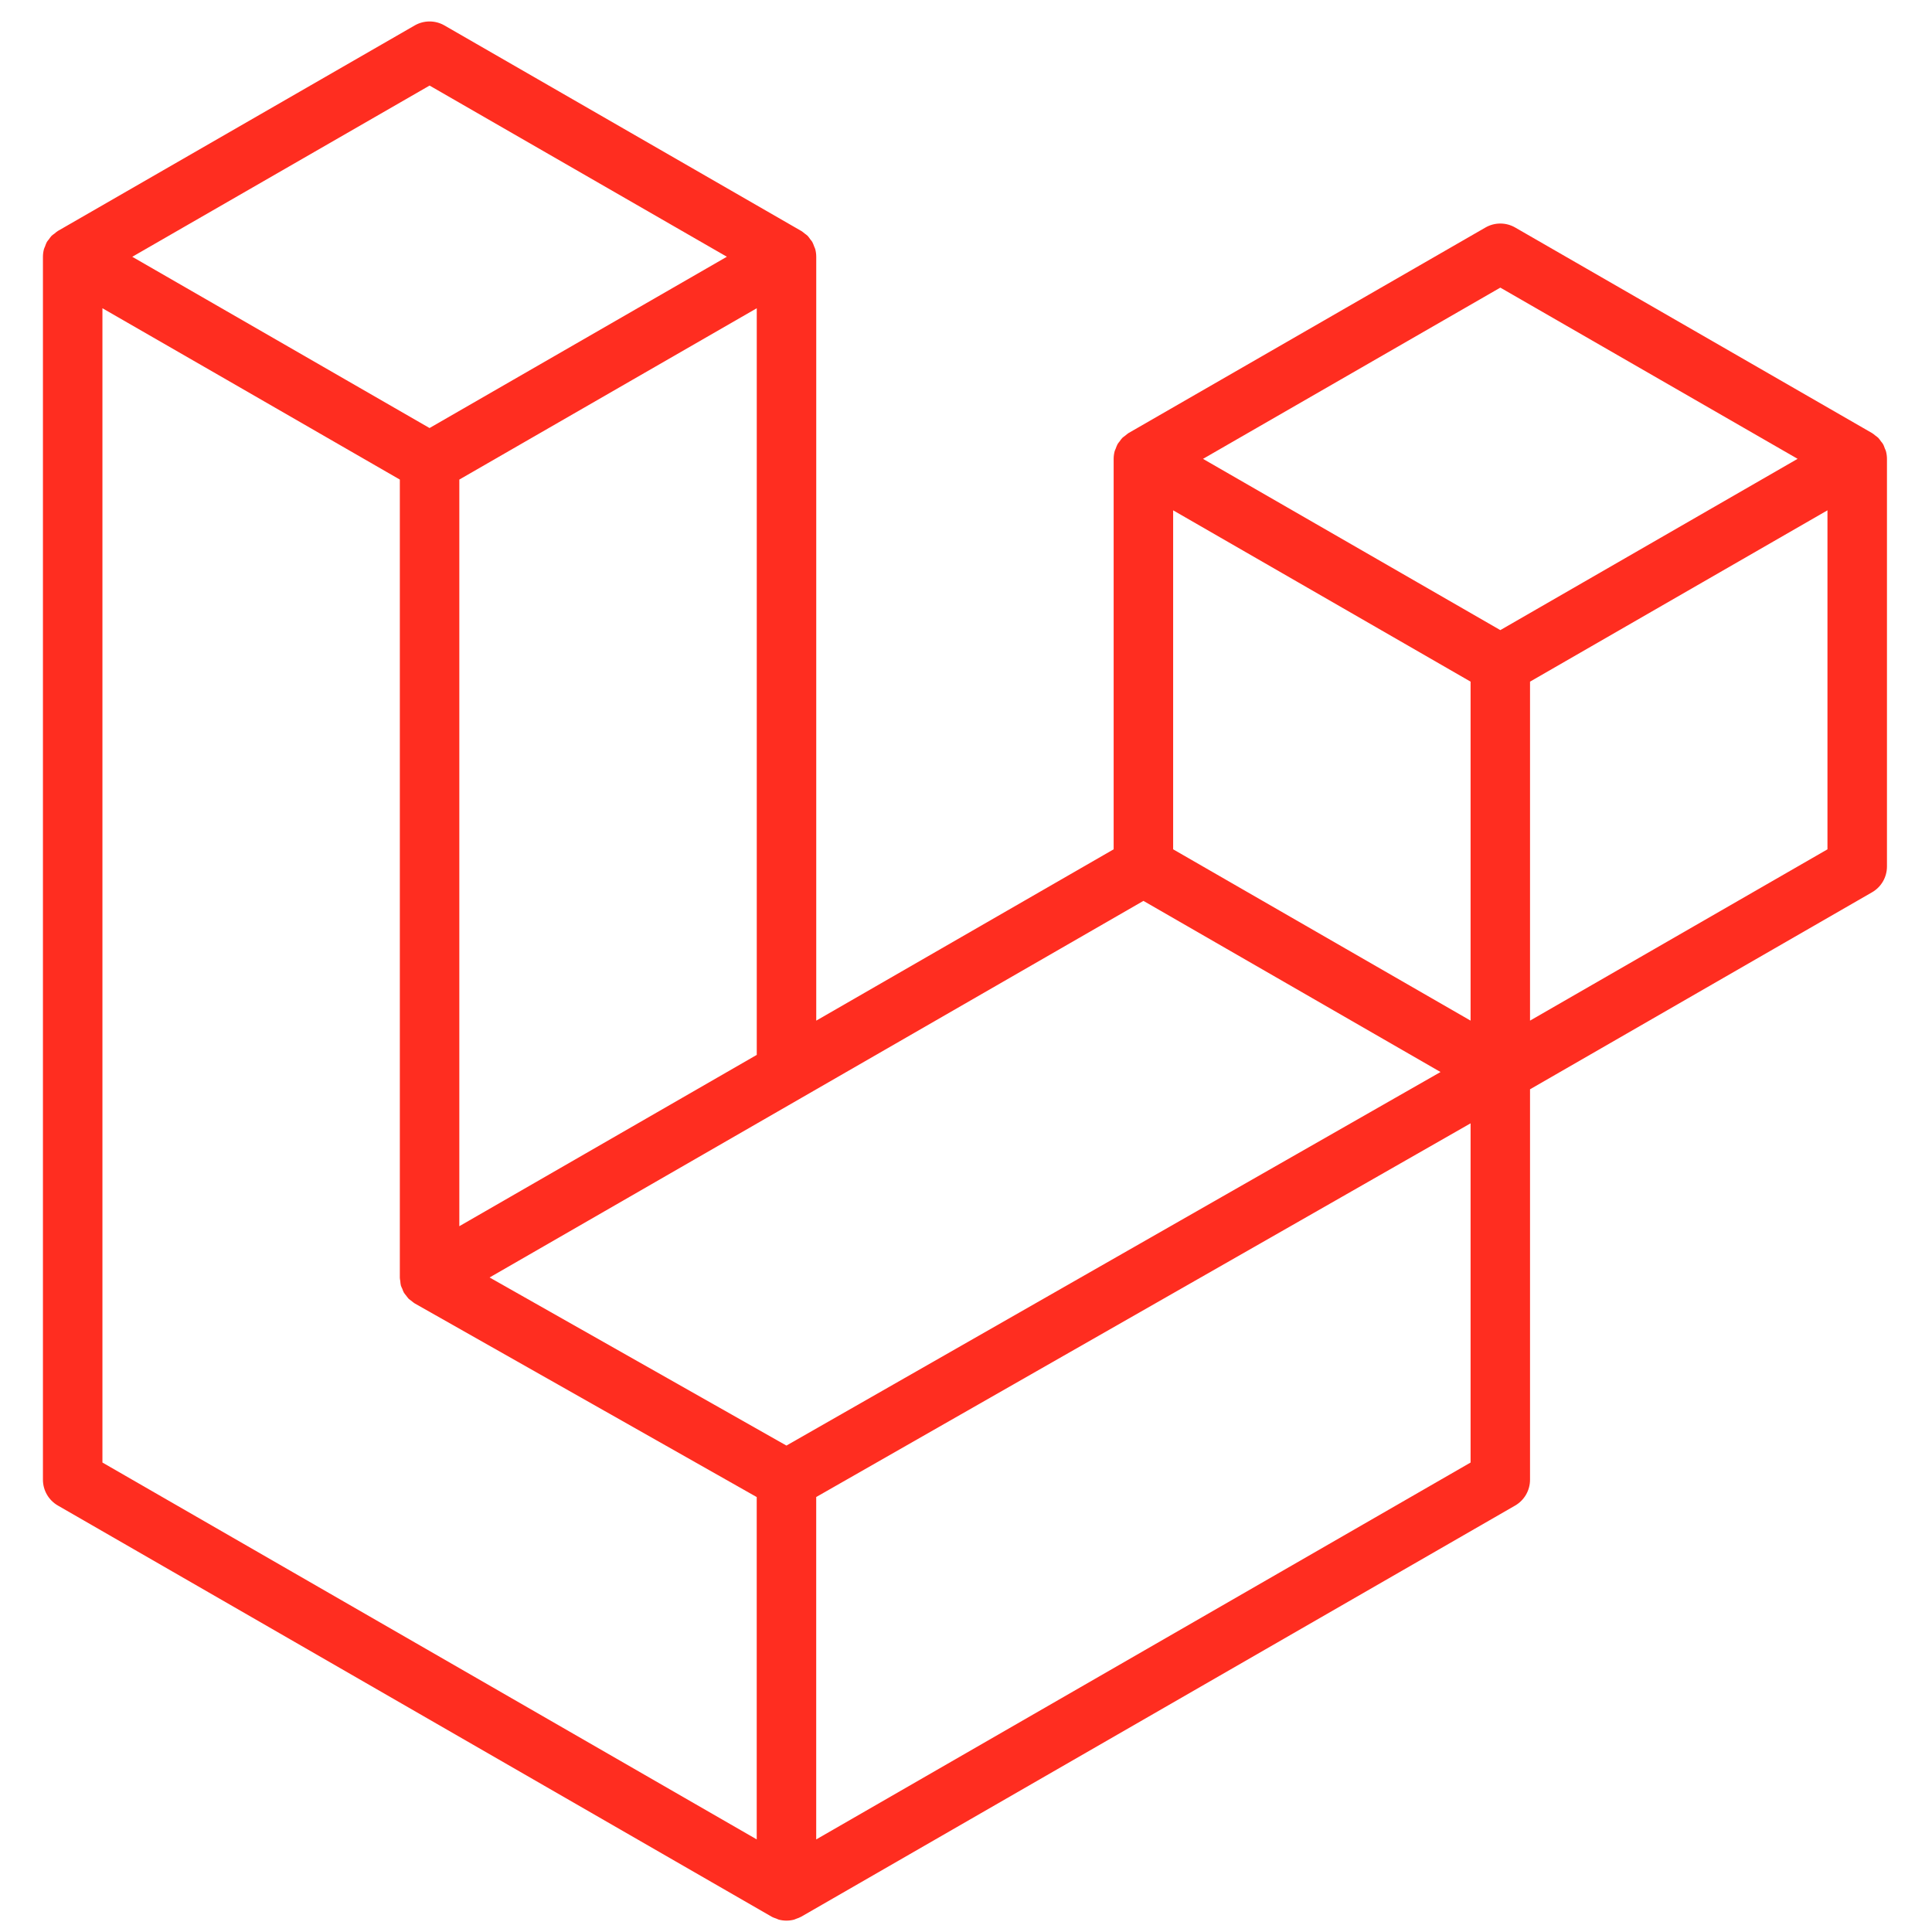
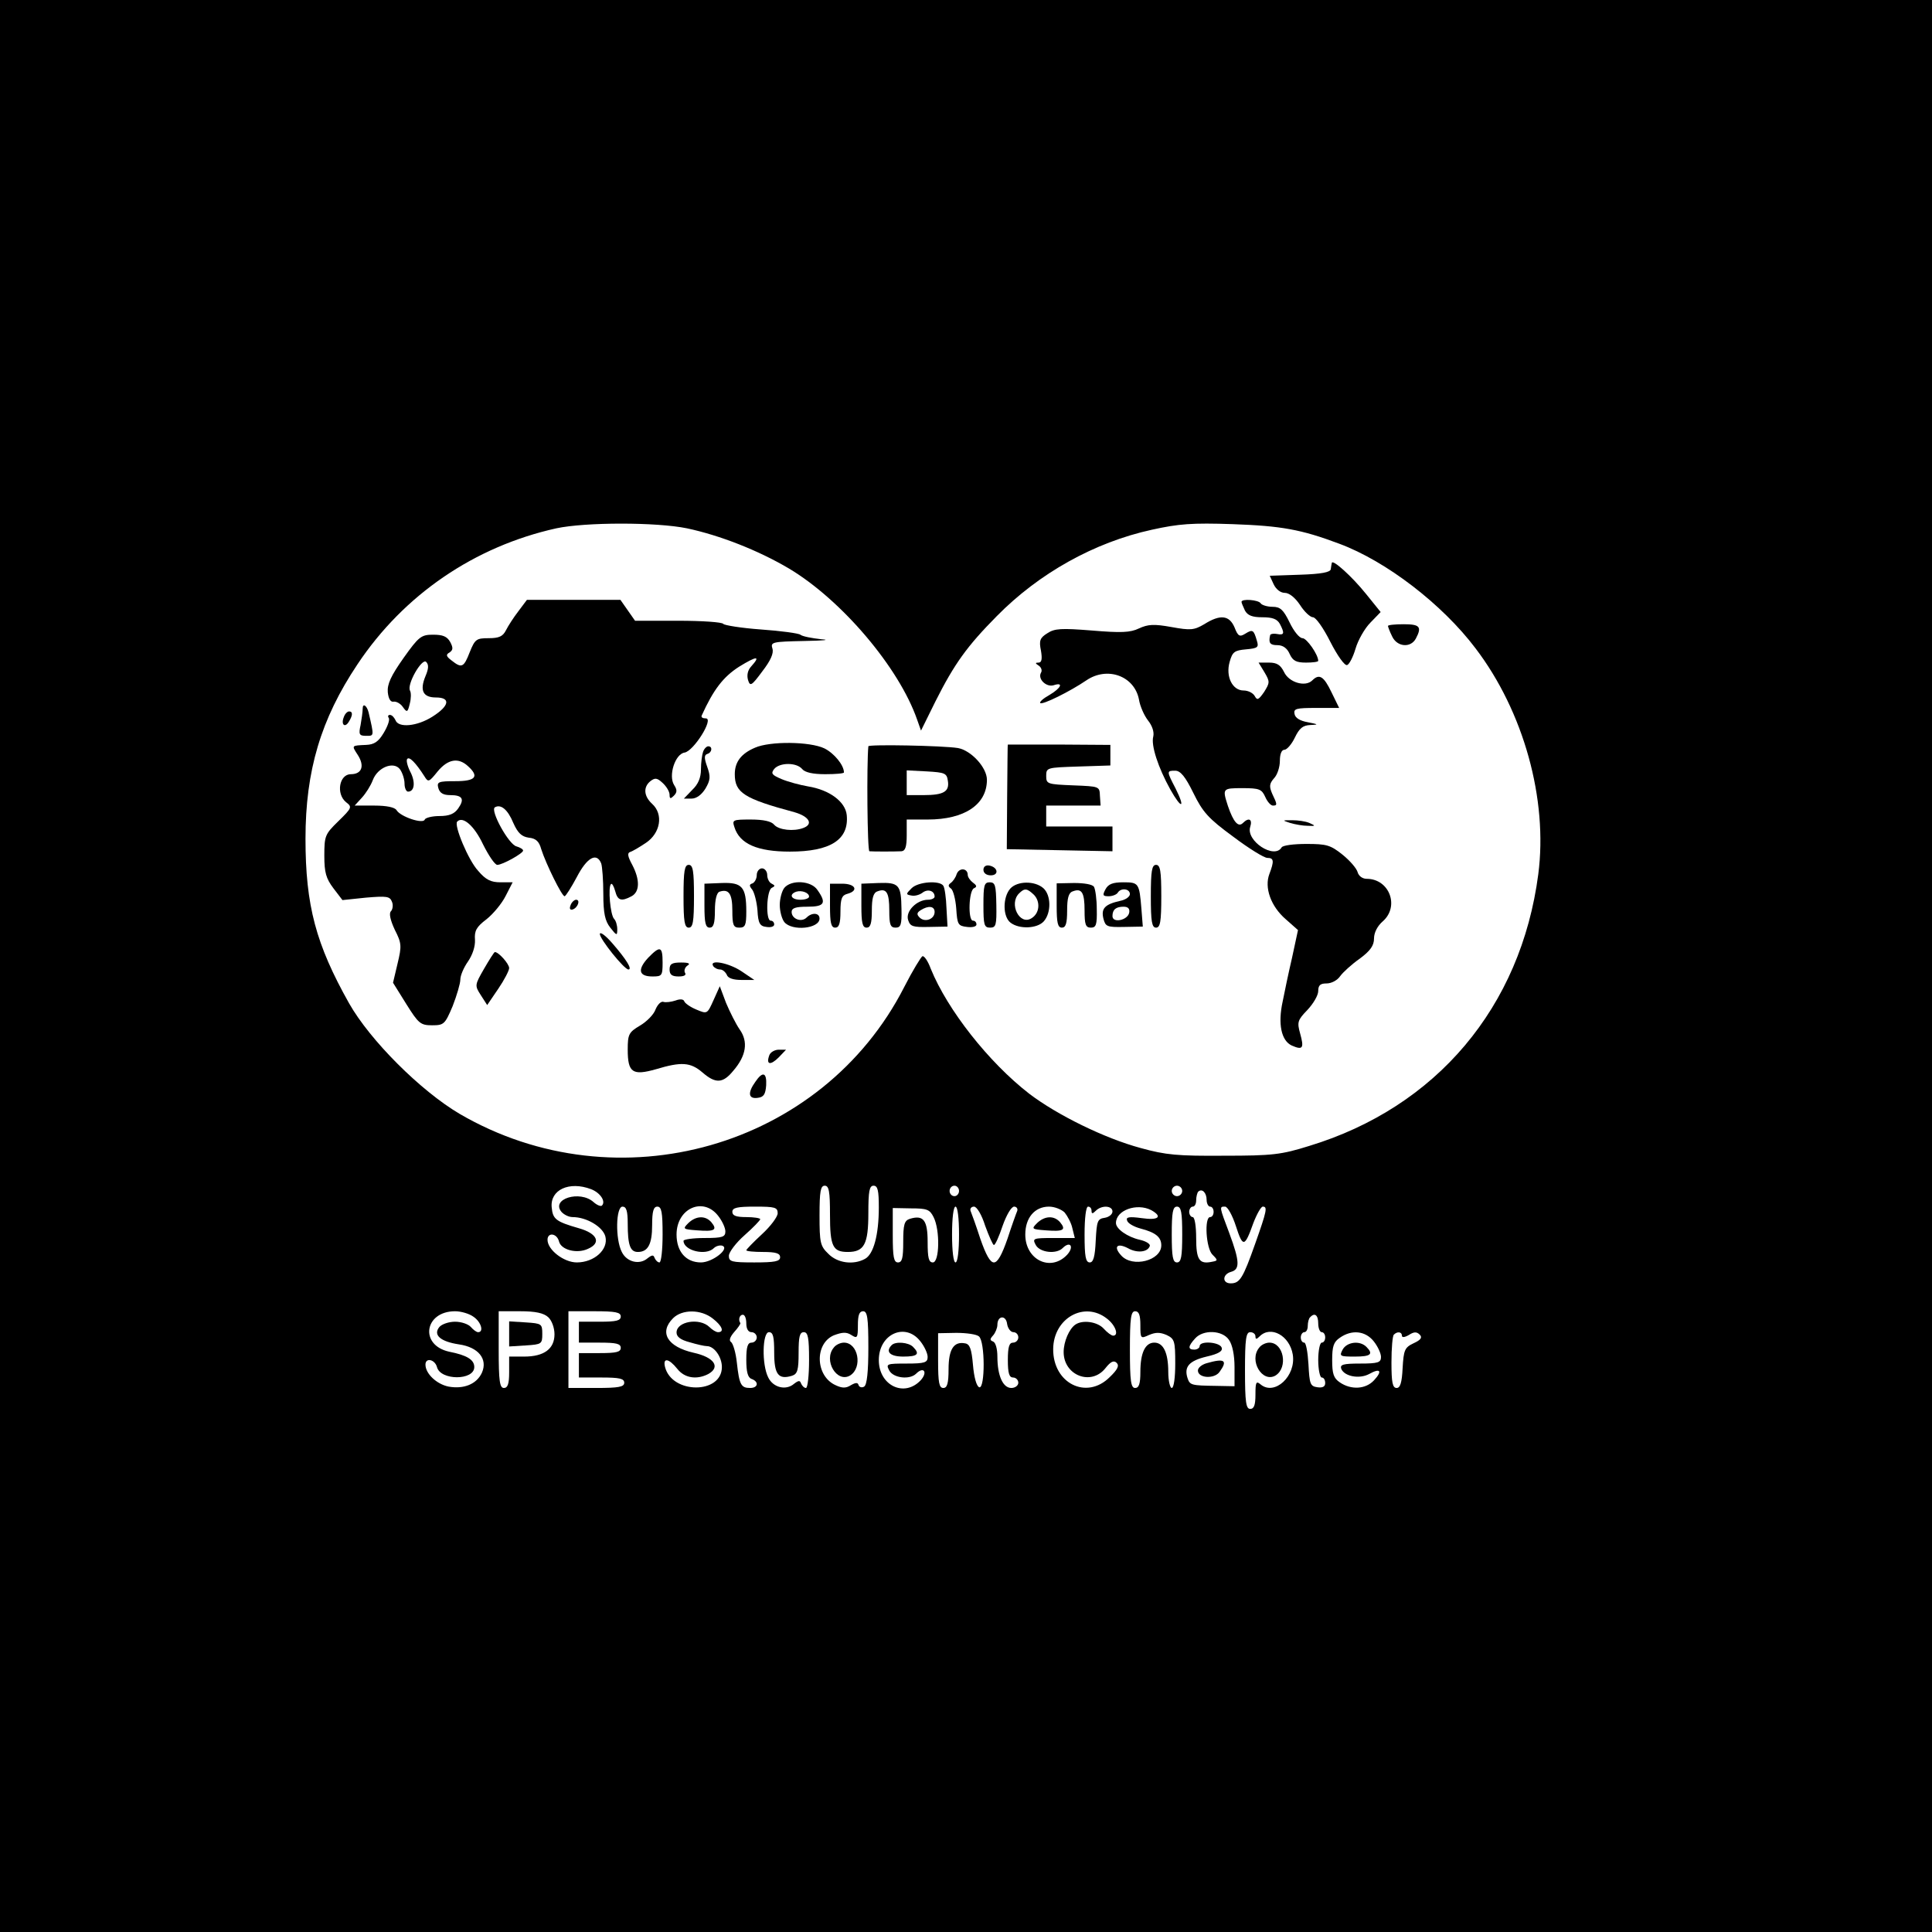
- <svg xmlns="http://www.w3.org/2000/svg" width="166" height="166" viewBox="0 0 166 166" fill="none">
-   <path fill-rule="evenodd" clip-rule="evenodd" d="M162.041 38.759C162.099 38.977 162.129 39.201 162.13 39.426V74.452C162.13 74.902 162.011 75.344 161.786 75.733C161.561 76.122 161.237 76.444 160.847 76.668L131.462 93.594V127.141C131.462 128.054 130.977 128.897 130.186 129.357L68.847 164.683C68.707 164.763 68.554 164.814 68.401 164.868C68.343 164.887 68.289 164.922 68.228 164.938C67.8 165.051 67.349 165.051 66.92 164.938C66.85 164.919 66.786 164.881 66.719 164.855C66.579 164.804 66.432 164.76 66.298 164.683L4.972 129.357C4.583 129.133 4.259 128.81 4.034 128.421C3.808 128.032 3.69 127.591 3.689 127.141L3.689 22.063C3.689 21.834 3.721 21.61 3.779 21.393C3.798 21.32 3.843 21.253 3.868 21.179C3.916 21.045 3.961 20.908 4.031 20.783C4.079 20.7 4.149 20.633 4.206 20.557C4.28 20.454 4.347 20.349 4.433 20.26C4.506 20.186 4.602 20.132 4.685 20.068C4.778 19.992 4.861 19.909 4.966 19.848L35.633 2.185C36.022 1.961 36.462 1.844 36.91 1.844C37.358 1.844 37.798 1.961 38.186 2.185L68.851 19.848H68.857C68.959 19.912 69.045 19.992 69.138 20.065C69.221 20.129 69.313 20.186 69.387 20.257C69.476 20.349 69.54 20.454 69.616 20.557C69.671 20.633 69.744 20.7 69.789 20.783C69.862 20.911 69.904 21.045 69.955 21.179C69.98 21.253 70.025 21.32 70.044 21.396C70.103 21.614 70.133 21.838 70.133 22.063V87.694L95.686 72.974V39.423C95.686 39.2 95.718 38.973 95.775 38.759C95.798 38.683 95.839 38.615 95.865 38.542C95.916 38.408 95.96 38.271 96.031 38.146C96.079 38.063 96.149 37.996 96.203 37.92C96.279 37.818 96.343 37.712 96.433 37.623C96.506 37.549 96.599 37.495 96.681 37.431C96.777 37.355 96.86 37.272 96.962 37.211L127.633 19.548C128.021 19.324 128.461 19.206 128.91 19.206C129.358 19.206 129.798 19.324 130.186 19.548L160.85 37.211C160.959 37.275 161.042 37.355 161.137 37.428C161.217 37.492 161.31 37.549 161.383 37.62C161.473 37.712 161.536 37.818 161.613 37.92C161.67 37.996 161.741 38.063 161.785 38.146C161.859 38.271 161.9 38.408 161.951 38.542C161.98 38.615 162.021 38.683 162.041 38.759ZM157.018 72.974V43.848L146.287 50.028L131.462 58.568V87.694L157.021 72.974H157.018ZM126.354 125.663V96.518L111.771 104.85L70.13 128.626V158.046L126.354 125.663ZM8.801 26.485V125.663L65.018 158.043V128.629L35.649 112L35.64 111.994L35.627 111.988C35.528 111.93 35.445 111.847 35.353 111.777C35.273 111.713 35.18 111.662 35.11 111.592L35.104 111.582C35.021 111.502 34.963 111.403 34.893 111.314C34.829 111.228 34.753 111.154 34.702 111.065L34.699 111.055C34.641 110.96 34.606 110.845 34.565 110.736C34.523 110.64 34.469 110.551 34.443 110.449C34.411 110.328 34.405 110.197 34.392 110.072C34.379 109.976 34.354 109.881 34.354 109.785V109.778V41.205L19.532 32.662L8.801 26.485ZM36.913 7.35L11.364 22.063L36.907 36.777L62.453 22.06L36.907 7.35H36.913ZM50.2 99.174L65.022 90.637V26.485L54.291 32.665L39.466 41.205V105.357L50.2 99.174ZM128.91 24.713L103.363 39.426L128.91 54.14L154.453 39.423L128.91 24.713ZM126.354 58.568L111.529 50.028L100.798 43.848V72.974L115.619 81.511L126.354 87.694V58.568ZM67.571 124.205L105.042 102.803L123.772 92.109L98.245 77.405L68.854 94.334L42.066 109.762L67.571 124.205Z" fill="#FF2D20" />
+ <svg xmlns="http://www.w3.org/2000/svg" version="1.0" width="554pt" height="554pt" viewBox="0 0 554 554" preserveAspectRatio="xMidYMid meet">
+   <g transform="translate(0,554) scale(0.1,-0.1)" fill="#000000" stroke="none">
+     <path d="M0 2770 l0 -2770 2770 0 2770 0 0 2770 0 2770 -2770 0 -2770 0 0 -2770z m1970 1255 c94 -20 204 -63 292 -115 151 -90 316 -284 368 -434 l11 -31 42 85 c54 107 90 157 175 243 121 123 280 212 445 248 77 17 115 20 232 16 139 -5 196 -15 305 -56 135 -50 296 -174 391 -300 138 -181 208 -433 180 -648 -50 -381 -292 -668 -657 -779 -80 -25 -105 -28 -244 -28 -132 -1 -167 2 -239 22 -104 28 -240 95 -320 156 -116 90 -234 240 -282 358 -8 22 -19 38 -24 36 -4 -2 -28 -41 -52 -88 -235 -461 -822 -628 -1275 -364 -112 66 -257 211 -317 317 -95 169 -125 280 -125 472 0 195 44 343 149 500 133 200 336 338 570 390 84 18 288 18 375 0z m-275 -1895 c26 -10 43 -35 31 -47 -3 -3 -14 1 -24 10 -39 35 -123 9 -92 -28 7 -8 21 -15 32 -15 40 0 87 -28 94 -56 9 -37 -32 -74 -82 -74 -37 0 -84 36 -84 65 0 22 27 19 33 -5 6 -24 51 -36 83 -21 39 17 27 44 -26 59 -66 19 -75 26 -78 60 -5 50 50 76 113 52z m685 -73 c0 -91 8 -107 51 -107 47 0 59 22 59 111 0 64 3 79 15 79 12 0 15 -14 15 -62 0 -79 -15 -135 -40 -148 -33 -18 -79 -12 -105 15 -23 22 -25 32 -25 110 0 69 3 85 15 85 12 0 15 -16 15 -83z m370 68 c0 -8 -6 -15 -13 -15 -8 0 -14 7 -14 15 0 8 6 15 14 15 7 0 13 -7 13 -15z m640 0 c0 -8 -7 -15 -15 -15 -8 0 -15 7 -15 15 0 8 7 15 15 15 8 0 15 -7 15 -15z m70 -26 c0 -10 5 -19 10 -19 6 0 10 -7 10 -15 0 -8 -4 -15 -10 -15 -17 0 -12 -90 7 -108 16 -16 15 -17 -1 -20 -37 -8 -46 5 -46 68 0 33 -4 60 -10 60 -5 0 -10 7 -10 15 0 8 5 15 10 15 6 0 10 8 10 18 0 10 3 22 6 25 11 10 24 -3 24 -24z m-1660 -68 c0 -61 7 -81 29 -81 29 0 41 22 41 77 0 40 4 53 15 53 12 0 15 -16 15 -80 0 -44 -4 -80 -9 -80 -5 0 -11 6 -14 13 -3 9 -7 9 -20 -1 -23 -20 -60 -11 -74 18 -19 37 -17 130 2 130 11 0 15 -12 15 -49z m259 23 c12 -15 21 -35 21 -45 0 -16 -8 -19 -60 -19 -33 0 -60 -4 -60 -8 0 -28 64 -44 87 -21 6 6 17 9 24 7 23 -8 -28 -48 -61 -48 -43 0 -70 31 -70 80 0 75 76 109 119 54z m171 7 c0 -10 -20 -37 -45 -60 -25 -23 -45 -44 -45 -46 0 -3 22 -5 48 -5 37 0 49 -4 49 -15 0 -12 -15 -15 -74 -15 -65 0 -73 2 -73 19 0 10 20 37 45 59 25 22 45 43 45 46 0 3 -18 6 -40 6 -29 0 -40 4 -40 15 0 12 14 15 65 15 57 0 65 -2 65 -19z m447 -11 c19 -37 17 -130 -2 -130 -12 0 -15 13 -15 59 0 62 -12 78 -51 66 -16 -5 -19 -17 -19 -66 0 -46 -3 -59 -15 -59 -12 0 -15 15 -15 78 l0 78 52 -1 c46 0 54 -3 65 -25z m73 -50 c0 -47 -4 -80 -10 -80 -6 0 -10 33 -10 80 0 47 4 80 10 80 6 0 10 -33 10 -80z m75 25 c11 -30 22 -55 25 -55 4 0 15 25 25 55 11 31 25 55 33 55 7 0 11 -6 9 -12 -3 -7 -16 -43 -28 -80 -16 -46 -28 -68 -39 -68 -11 0 -23 22 -39 68 -12 37 -25 73 -28 80 -2 6 2 12 10 12 8 0 22 -23 32 -55z m228 38 c8 -10 19 -30 22 -45 l7 -28 -61 0 c-59 0 -61 -1 -51 -20 12 -22 59 -27 77 -9 22 22 34 4 13 -19 -47 -50 -120 -15 -120 58 0 48 27 80 68 80 16 0 36 -8 45 -17z m77 5 c0 -9 3 -9 12 0 17 17 48 15 48 -2 0 -8 -10 -16 -22 -18 -21 -3 -23 -9 -26 -65 -2 -47 -7 -63 -17 -63 -12 0 -15 17 -15 80 0 47 4 80 10 80 6 0 10 -5 10 -12z m171 2 c34 -19 21 -30 -27 -23 -37 5 -46 3 -42 -7 2 -8 20 -18 39 -23 42 -11 59 -24 59 -48 0 -44 -83 -65 -115 -29 -23 25 -12 37 19 21 26 -15 57 -12 63 6 2 6 -11 14 -29 18 -35 8 -68 31 -68 48 0 37 60 58 101 37z m89 -70 c0 -64 -3 -80 -15 -80 -12 0 -15 16 -15 80 0 64 3 80 15 80 12 0 15 -16 15 -80z m154 24 c20 -62 25 -61 50 9 10 26 22 47 27 47 14 0 12 -11 -22 -107 -35 -99 -44 -113 -70 -113 -25 0 -24 26 1 33 26 7 25 30 -5 111 -29 77 -29 76 -12 76 7 0 21 -25 31 -56z m-2186 -260 c22 -15 30 -44 13 -44 -5 0 -14 7 -21 15 -7 8 -27 15 -45 15 -18 0 -38 -7 -45 -15 -19 -23 3 -42 56 -50 56 -8 83 -42 66 -81 -15 -33 -52 -48 -96 -40 -34 7 -66 37 -66 63 0 21 27 15 33 -7 10 -39 107 -39 107 0 0 21 -21 34 -72 44 -86 19 -71 116 17 116 17 0 41 -7 53 -16z m214 -1 c10 -9 18 -30 18 -49 0 -42 -30 -64 -87 -64 l-43 0 0 -45 c0 -33 -4 -45 -15 -45 -12 0 -15 19 -15 110 l0 110 62 0 c43 0 67 -5 80 -17z m208 2 c0 -12 -13 -15 -60 -15 l-60 0 0 -30 0 -30 60 0 c47 0 60 -3 60 -15 0 -12 -13 -15 -60 -15 l-60 0 0 -35 0 -35 65 0 c51 0 65 -3 65 -15 0 -12 -16 -15 -80 -15 l-80 0 0 110 0 110 75 0 c60 0 75 -3 75 -15z m264 -6 c27 -21 34 -39 15 -39 -6 0 -17 7 -25 15 -28 27 -94 16 -94 -16 0 -12 11 -21 38 -28 20 -6 42 -11 49 -11 21 0 43 -31 43 -60 0 -78 -143 -78 -163 0 -7 28 11 25 35 -5 21 -27 56 -32 89 -15 36 20 17 48 -42 61 -75 17 -100 58 -59 99 26 26 80 26 114 -1z m446 -83 c0 -70 -4 -107 -12 -112 -6 -4 -14 -2 -16 4 -2 8 -8 8 -22 0 -14 -9 -25 -9 -44 0 -58 26 -61 119 -5 143 24 9 36 10 50 1 17 -11 19 -9 19 28 0 29 4 40 15 40 12 0 15 -18 15 -104z m684 83 c25 -19 35 -49 18 -49 -5 0 -17 9 -27 20 -18 20 -60 26 -81 12 -18 -12 -34 -49 -34 -79 0 -67 79 -98 120 -46 15 19 24 23 32 15 8 -8 3 -19 -20 -41 -66 -66 -163 -18 -162 81 1 88 89 138 154 87z m96 -19 c0 -39 1 -39 25 -28 19 8 31 8 50 0 23 -11 25 -17 25 -82 0 -40 -4 -70 -10 -70 -5 0 -10 21 -10 46 0 55 -14 84 -40 84 -26 0 -40 -29 -40 -84 0 -34 -4 -46 -15 -46 -12 0 -15 19 -15 110 0 91 3 110 15 110 11 0 15 -11 15 -40z m-1130 5 c0 -16 6 -25 15 -25 8 0 15 -7 15 -15 0 -8 -7 -15 -15 -15 -11 0 -15 -12 -15 -49 0 -34 4 -51 15 -55 22 -8 19 -26 -4 -26 -26 0 -31 9 -38 72 -3 29 -11 56 -17 60 -6 4 -3 14 9 28 11 12 19 24 18 26 -7 10 -2 24 7 24 6 0 10 -11 10 -25z m766 -25 c8 0 14 -7 14 -15 0 -8 -7 -15 -15 -15 -11 0 -15 -12 -15 -50 0 -38 4 -50 15 -50 8 0 15 -7 15 -15 0 -8 -9 -15 -20 -15 -24 0 -40 35 -40 90 0 22 -5 40 -12 43 -10 4 -10 7 0 18 6 7 12 21 12 30 0 27 25 29 28 2 2 -12 10 -23 18 -23z m874 25 c0 -14 5 -25 10 -25 6 0 10 -7 10 -15 0 -8 -4 -15 -10 -15 -5 0 -10 -22 -10 -50 0 -27 5 -50 10 -50 6 0 10 -7 10 -16 0 -10 -7 -14 -22 -12 -21 3 -23 9 -26 66 -2 34 -7 62 -12 62 -6 0 -10 7 -10 15 0 8 5 15 10 15 6 0 10 8 10 18 0 10 3 22 7 25 13 14 23 6 23 -18z m-1560 -84 c0 -62 12 -78 51 -66 16 5 19 17 19 66 0 46 3 59 15 59 12 0 15 -16 15 -80 0 -44 -4 -80 -9 -80 -5 0 -11 6 -14 13 -3 9 -7 9 -20 -1 -23 -20 -60 -11 -74 18 -19 37 -17 130 2 130 12 0 15 -13 15 -59z m419 33 c12 -15 21 -35 21 -45 0 -16 -8 -19 -60 -19 -58 0 -60 -1 -50 -20 12 -22 59 -27 77 -9 22 22 34 4 13 -19 -47 -50 -120 -15 -120 58 0 75 76 109 119 54z m168 14 c18 -14 18 -151 1 -146 -8 3 -15 29 -18 64 -4 46 -9 60 -23 62 -32 6 -47 -17 -47 -74 0 -41 -4 -54 -15 -54 -12 0 -15 15 -15 78 l0 79 52 1 c29 0 58 -4 65 -10z m717 -10 c10 -14 16 -44 16 -78 l0 -55 -52 1 c-73 1 -76 2 -83 23 -10 32 5 49 55 61 35 8 47 16 43 26 -6 16 -63 20 -63 4 0 -5 -7 -10 -15 -10 -19 0 -19 9 2 32 23 26 78 24 97 -4z m76 10 c0 -9 3 -9 12 0 32 32 86 2 95 -52 10 -62 -52 -119 -92 -86 -13 11 -15 7 -15 -29 0 -30 -4 -41 -15 -41 -12 0 -15 19 -15 110 0 91 3 110 15 110 8 0 15 -5 15 -12z m339 -14 c12 -15 21 -35 21 -45 0 -16 -8 -19 -60 -19 -49 0 -58 -3 -54 -15 9 -22 52 -30 80 -15 32 18 39 9 14 -18 -24 -26 -66 -28 -98 -6 -18 12 -22 25 -22 64 0 39 4 52 22 64 34 24 73 20 97 -10z m81 16 c0 -6 8 -5 20 2 14 9 22 10 31 1 8 -8 4 -15 -18 -25 -25 -12 -28 -19 -31 -71 -2 -42 -7 -57 -17 -57 -12 0 -15 16 -15 73 0 41 3 77 7 80 10 10 23 8 23 -3z" />
+     <path d="M3819 3926 c-1 -3 -2 -12 -3 -18 -1 -9 -27 -14 -88 -16 l-87 -3 11 -24 c7 -15 20 -25 32 -25 13 0 30 -14 44 -35 12 -19 29 -35 37 -35 8 0 30 -31 50 -71 20 -39 41 -69 48 -66 6 2 17 23 24 47 7 24 26 58 43 75 l29 30 -42 52 c-41 51 -96 100 -98 89z" />
+     <path d="M1487 3788 c-14 -18 -30 -43 -36 -55 -9 -18 -20 -23 -50 -23 -35 0 -39 -3 -54 -40 -17 -44 -23 -47 -52 -24 -16 12 -17 17 -6 23 10 7 11 13 2 30 -9 16 -21 21 -49 21 -34 0 -41 -5 -85 -67 -36 -51 -47 -75 -45 -98 2 -19 8 -29 17 -27 7 1 19 -5 26 -15 12 -17 14 -16 20 9 4 15 4 31 1 37 -11 17 34 95 46 83 8 -8 7 -20 -2 -41 -17 -41 -7 -61 30 -61 43 0 39 -24 -10 -55 -44 -28 -98 -33 -106 -10 -4 8 -10 15 -16 15 -5 0 -7 -4 -3 -9 3 -6 -4 -25 -15 -43 -15 -25 -27 -33 -50 -34 -43 -2 -42 -1 -24 -29 20 -31 12 -55 -20 -55 -33 0 -43 -56 -14 -80 18 -14 18 -16 -22 -55 -38 -37 -40 -42 -40 -99 0 -48 5 -65 26 -93 l26 -34 67 7 c60 5 69 4 75 -12 4 -9 2 -22 -3 -27 -6 -6 -2 -25 11 -53 20 -39 20 -47 8 -97 l-13 -55 38 -61 c35 -56 41 -61 74 -61 34 0 37 3 59 55 12 31 22 65 22 76 0 12 10 35 22 52 13 19 21 43 20 62 -2 26 4 37 33 59 19 15 44 45 55 67 l20 39 -35 0 c-27 0 -42 7 -64 33 -28 30 -70 131 -60 141 16 17 49 -12 74 -65 16 -32 34 -59 41 -59 15 0 74 33 74 41 0 4 -9 9 -19 12 -22 5 -76 103 -62 112 17 10 37 -6 53 -45 13 -29 24 -39 44 -42 21 -2 30 -11 36 -33 13 -41 59 -135 67 -135 3 0 19 25 35 55 29 56 57 72 70 39 3 -9 6 -48 6 -87 0 -56 5 -78 20 -97 18 -23 20 -24 20 -5 0 12 -4 25 -9 30 -11 11 -18 91 -9 100 3 3 8 -6 12 -20 7 -27 17 -31 47 -15 24 13 24 48 2 90 -13 24 -15 34 -6 37 7 2 27 14 45 26 42 28 51 82 18 112 -24 22 -26 48 -5 65 13 10 19 10 35 -5 11 -10 20 -25 20 -34 0 -12 3 -12 12 -3 10 10 10 17 1 31 -17 27 3 89 30 93 26 4 85 98 61 98 -9 0 -14 3 -12 8 34 75 62 111 107 140 52 32 63 32 35 1 -10 -11 -13 -25 -9 -39 6 -19 10 -17 41 25 24 31 33 52 29 65 -6 19 -1 20 92 22 55 1 76 3 48 5 -27 3 -54 8 -60 13 -5 4 -56 11 -113 15 -56 4 -105 12 -108 16 -3 5 -61 9 -129 9 l-124 0 -21 30 -21 30 -134 0 -134 0 -24 -32z m-270 -474 c11 -18 13 -17 38 14 29 35 59 41 87 15 33 -30 22 -43 -36 -43 -49 0 -54 -2 -49 -20 4 -14 14 -20 34 -20 35 0 42 -11 23 -38 -11 -16 -26 -22 -54 -22 -21 0 -40 -5 -42 -10 -4 -14 -70 8 -81 27 -5 8 -28 13 -64 13 l-56 0 21 23 c11 12 25 34 31 50 14 37 60 55 78 31 7 -10 13 -28 13 -41 0 -13 5 -23 10 -23 19 0 22 28 6 58 -8 16 -12 33 -8 36 6 7 24 -11 49 -50z" />
+     <path d="M3560 3814 c0 -3 5 -14 10 -25 8 -14 21 -19 50 -19 29 0 42 -5 50 -19 14 -27 13 -33 -8 -29 -11 2 -20 0 -20 -4 -5 -22 0 -28 21 -28 16 0 28 -9 35 -25 9 -20 19 -25 47 -25 19 0 35 2 35 5 0 18 -33 65 -45 65 -9 0 -25 20 -37 45 -18 37 -27 45 -49 45 -15 0 -31 5 -34 10 -6 10 -55 14 -55 4z" />
+     <path d="M3453 3750 c-29 -17 -39 -18 -94 -8 -50 9 -67 8 -93 -4 -25 -12 -51 -13 -135 -6 -88 7 -107 6 -128 -8 -21 -13 -24 -21 -18 -50 4 -24 2 -34 -7 -34 -10 0 -10 -2 1 -9 7 -5 10 -14 6 -20 -10 -18 15 -42 36 -36 30 10 22 -8 -12 -28 -18 -10 -29 -20 -26 -23 6 -6 85 33 132 65 60 41 138 13 151 -55 3 -19 15 -46 26 -60 12 -15 18 -33 15 -46 -7 -25 14 -89 49 -152 32 -57 44 -55 15 3 -26 50 -26 51 -1 51 15 0 29 -17 52 -64 27 -55 43 -73 114 -125 45 -34 89 -61 98 -61 19 0 20 -9 6 -46 -15 -39 4 -93 47 -130 l35 -31 -17 -79 c-10 -43 -22 -100 -27 -126 -14 -64 -4 -112 26 -126 32 -14 36 -8 24 35 -9 32 -7 38 21 67 17 18 31 42 31 54 0 17 6 22 24 22 14 0 31 9 39 21 8 11 33 34 56 50 31 23 41 38 41 58 0 17 10 36 25 49 49 43 19 122 -46 122 -12 0 -23 8 -26 19 -3 11 -22 33 -43 50 -35 28 -46 31 -104 31 -36 0 -68 -4 -71 -10 -21 -35 -103 19 -90 59 7 22 -4 28 -21 11 -13 -13 -27 2 -43 49 -16 50 -16 51 42 51 48 0 55 -3 65 -25 6 -14 16 -25 22 -25 13 0 13 3 -2 34 -9 21 -8 29 5 44 10 10 17 33 17 50 0 20 5 32 13 32 7 0 21 16 30 35 13 27 23 35 44 36 25 1 24 2 -7 8 -22 4 -36 12 -38 24 -3 15 5 17 62 17 l66 0 -22 45 c-22 46 -35 54 -55 34 -20 -20 -67 -6 -81 24 -10 20 -20 27 -43 27 l-30 0 17 -28 c16 -27 15 -30 -1 -56 -16 -23 -20 -25 -27 -12 -5 9 -19 16 -32 16 -32 0 -52 40 -40 82 8 29 14 33 47 36 34 3 37 6 31 25 -9 31 -12 33 -33 20 -16 -10 -21 -8 -31 18 -15 35 -41 38 -87 9z" />
+     <path d="M3980 3745 c0 -2 5 -16 12 -30 14 -30 53 -34 68 -6 18 34 11 41 -35 41 -25 0 -45 -2 -45 -5z" />
+     <path d="M1040 3508 c0 -9 -3 -30 -6 -47 -6 -27 -4 -31 16 -31 23 0 23 -2 7 67 -5 20 -17 28 -17 11z" />
+     <path d="M986 3484 c-9 -22 3 -32 14 -14 12 19 12 30 1 30 -5 0 -12 -7 -15 -16z" />
+     <path d="M2165 3396 c-40 -17 -58 -41 -58 -76 0 -53 26 -70 171 -109 42 -12 55 -34 26 -45 -28 -11 -71 -6 -84 9 -8 10 -31 15 -67 15 -52 0 -54 -1 -47 -22 15 -48 66 -70 159 -70 116 0 170 34 163 105 -4 38 -49 72 -111 82 -23 4 -57 13 -76 21 -28 12 -31 16 -21 29 16 19 64 19 80 0 8 -10 31 -15 66 -15 30 0 54 2 54 5 0 21 -28 55 -56 69 -42 20 -156 21 -199 2z" />
+     <path d="M2490 3400 c-5 -51 -3 -300 3 -301 9 -1 73 -1 92 0 11 1 15 13 15 46 l0 45 60 0 c106 0 170 43 170 114 0 35 -45 84 -83 91 -44 7 -257 11 -257 5z m228 -99 c5 -31 -12 -41 -70 -41 l-48 0 0 35 0 36 58 -3 c51 -3 57 -5 60 -27z" />
+     <path d="M2890 3405 c-1 0 -1 -67 -2 -150 l-1 -150 152 -3 151 -3 0 36 0 35 -95 0 -95 0 0 30 0 30 78 0 78 0 -2 28 c-1 27 -1 27 -77 30 -74 3 -77 4 -77 27 0 24 2 24 92 27 l92 3 0 30 0 29 -147 1 c-81 0 -147 0 -147 0z" />
+     <path d="M2016 3384 c-3 -9 -6 -31 -6 -50 0 -24 -8 -43 -25 -59 l-24 -25 22 0 c14 0 29 11 40 29 14 24 15 34 5 62 -9 25 -9 34 0 37 14 4 16 22 3 22 -5 0 -12 -7 -15 -16z" />
+     <path d="M3700 3180 c14 -4 36 -8 50 -8 23 -1 23 0 5 8 -11 5 -33 8 -50 8 -29 0 -29 0 -5 -8z" />
+     <path d="M1960 2970 c0 -73 3 -90 15 -90 12 0 15 17 15 90 0 73 -3 90 -15 90 -12 0 -15 -17 -15 -90z" />
+     <path d="M2820 3046 c0 -10 9 -16 21 -16 24 0 21 23 -4 28 -10 2 -17 -3 -17 -12z" />
+     <path d="M3300 2970 c0 -73 3 -90 15 -90 12 0 15 17 15 90 0 73 -3 90 -15 90 -12 0 -15 -17 -15 -90z" />
+     <path d="M2170 3031 c0 -11 -6 -21 -12 -24 -10 -3 -10 -7 -1 -18 6 -8 13 -35 15 -59 2 -38 7 -46 26 -48 12 -2 22 1 22 7 0 6 -4 11 -10 11 -15 0 -12 87 3 94 10 5 10 7 0 12 -7 3 -13 14 -13 25 0 10 -7 19 -15 19 -8 0 -15 -9 -15 -19z" />
+     <path d="M2743 3033 c-3 -10 -11 -21 -17 -25 -8 -6 -7 -10 1 -16 6 -4 13 -30 15 -57 3 -46 5 -50 31 -53 15 -2 27 1 27 7 0 6 -4 11 -10 11 -15 0 -12 87 3 93 9 4 8 8 -3 16 -8 6 -15 16 -15 22 0 20 -25 22 -32 2z" />
+     <path d="M2020 2943 c0 -49 3 -63 15 -63 11 0 15 12 15 49 0 31 5 51 13 54 27 9 37 -6 37 -54 0 -42 3 -49 20 -49 17 0 20 7 20 46 0 71 -12 84 -70 82 l-50 -2 0 -63z" />
+     <path d="M2249 2994 c-7 -9 -13 -31 -13 -49 0 -18 6 -40 13 -49 22 -27 101 -19 101 10 0 17 -22 18 -37 3 -15 -15 -43 -4 -43 16 0 11 11 15 45 15 49 0 56 10 29 48 -18 27 -75 30 -95 6z m71 -25 c0 -5 -11 -9 -25 -9 -26 0 -34 15 -12 23 16 5 37 -3 37 -14z" />
+     <path d="M2380 2943 c0 -49 3 -63 15 -63 11 0 15 12 15 46 0 37 4 47 20 51 33 9 23 29 -15 29 l-35 0 0 -63z" />
+     <path d="M2470 2943 c0 -49 3 -63 15 -63 11 0 15 12 15 49 0 35 4 51 16 55 26 10 34 -3 34 -55 0 -40 3 -49 18 -49 15 0 18 8 17 53 -1 70 -7 77 -66 75 l-49 -2 0 -63z" />
+     <path d="M2614 2993 c-17 -17 -17 -18 0 -21 9 -2 23 2 31 8 15 12 35 6 35 -11 0 -5 -9 -9 -19 -9 -32 0 -65 -33 -57 -58 6 -19 14 -21 60 -20 l53 1 -3 53 c-1 29 -5 58 -9 64 -10 16 -72 12 -91 -7z m66 -68 c0 -21 -28 -31 -43 -16 -9 9 -8 14 3 21 22 14 40 12 40 -5z" />
+     <path d="M2820 2945 c0 -57 2 -65 19 -65 17 0 19 7 18 65 -1 56 -3 65 -19 65 -16 0 -18 -9 -18 -65z" />
+     <path d="M2897 2992 c-22 -25 -22 -81 1 -98 25 -19 76 -17 95 4 22 25 21 75 -1 95 -25 22 -75 21 -95 -1z m68 -18 c19 -20 16 -53 -7 -67 -34 -22 -66 41 -36 71 16 16 23 15 43 -4z" />
+     <path d="M3030 2943 c0 -49 3 -63 15 -63 11 0 15 12 15 49 0 35 4 51 16 55 26 10 34 -3 34 -55 0 -40 3 -49 18 -49 15 0 18 8 17 53 0 28 -4 57 -8 64 -4 7 -28 11 -57 11 l-50 -1 0 -64z" />
+     <path d="M3170 2990 c-9 -17 -8 -20 9 -20 11 0 23 5 26 10 9 15 35 12 35 -4 0 -7 -12 -16 -27 -19 -45 -10 -56 -22 -49 -51 6 -23 10 -25 59 -24 l54 1 -4 51 c-6 74 -8 76 -52 76 -30 0 -43 -5 -51 -20z m68 -67 c-4 -22 -48 -31 -48 -10 0 19 10 27 32 27 13 0 18 -6 16 -17z" />
+     <path d="M1636 2944 c-4 -10 -1 -14 6 -12 15 5 23 28 10 28 -5 0 -13 -7 -16 -16z" />
+     <path d="M1720 2862 c0 -15 70 -102 82 -102 12 0 -6 29 -46 75 -19 22 -35 34 -36 27z" />
+     <path d="M1858 2793 c-31 -34 -26 -53 13 -53 27 0 29 2 29 40 0 47 -7 49 -42 13z" />
+     <path d="M1388 2762 c-27 -47 -27 -48 -9 -76 l18 -28 32 47 c17 25 31 52 31 59 0 12 -30 46 -41 46 -2 0 -16 -22 -31 -48z" />
+     <path d="M1920 2760 c0 -15 7 -20 26 -20 16 0 23 4 18 11 -3 6 0 15 7 20 10 6 4 9 -18 9 -26 0 -33 -4 -33 -20z" />
+     <path d="M2045 2770 c3 -5 12 -10 20 -10 7 0 15 -7 19 -15 3 -10 19 -15 42 -15 l37 0 -37 25 c-36 24 -93 35 -81 15z" />
+     <path d="M2046 2672 c-18 -40 -18 -40 -49 -27 -17 7 -33 18 -35 24 -2 6 -12 7 -25 2 -12 -4 -28 -6 -34 -4 -7 3 -17 -7 -23 -21 -5 -15 -26 -36 -45 -47 -32 -19 -35 -25 -35 -69 0 -66 14 -75 81 -56 73 22 99 20 133 -9 38 -33 59 -32 89 5 37 43 43 83 18 118 -11 16 -28 50 -39 76 l-18 48 -18 -40z" />
+     <path d="M2206 2514 c-10 -27 3 -30 27 -6 l21 22 -21 0 c-11 0 -24 -7 -27 -16z" />
+     <path d="M2166 2438 c-23 -32 -20 -50 7 -46 17 2 22 10 24 36 2 37 -10 41 -31 10z" />
+     <path d="M1974 2033 c-17 -17 -16 -18 25 -21 50 -4 59 1 41 23 -17 20 -44 19 -66 -2z" />
+     <path d="M2974 2033 c-17 -17 -16 -18 25 -21 50 -4 59 1 41 23 -17 20 -44 19 -66 -2z" />
+     <path d="M1460 1715 l0 -36 48 3 c45 3 47 4 47 33 0 29 -2 30 -47 33 l-48 3 0 -36z" />
+     <path d="M2391 1676 c-31 -37 9 -103 47 -80 36 23 23 94 -18 94 -10 0 -23 -6 -29 -14z" />
+     <path d="M2557 1683 c-19 -19 -5 -33 33 -33 41 0 49 7 28 28 -13 13 -50 16 -61 5z" />
+     <path d="M3460 1631 c-14 -4 -25 -13 -25 -21 0 -22 47 -25 62 -4 24 33 15 40 -37 25z" />
+     <path d="M3611 1676 c-31 -37 9 -103 47 -80 36 23 23 94 -18 94 -10 0 -23 -6 -29 -14z" />
+     <path d="M3850 1670 c-10 -19 -8 -20 35 -20 46 0 54 7 33 28 -19 19 -56 14 -68 -8z" />
+   </g>
</svg>
